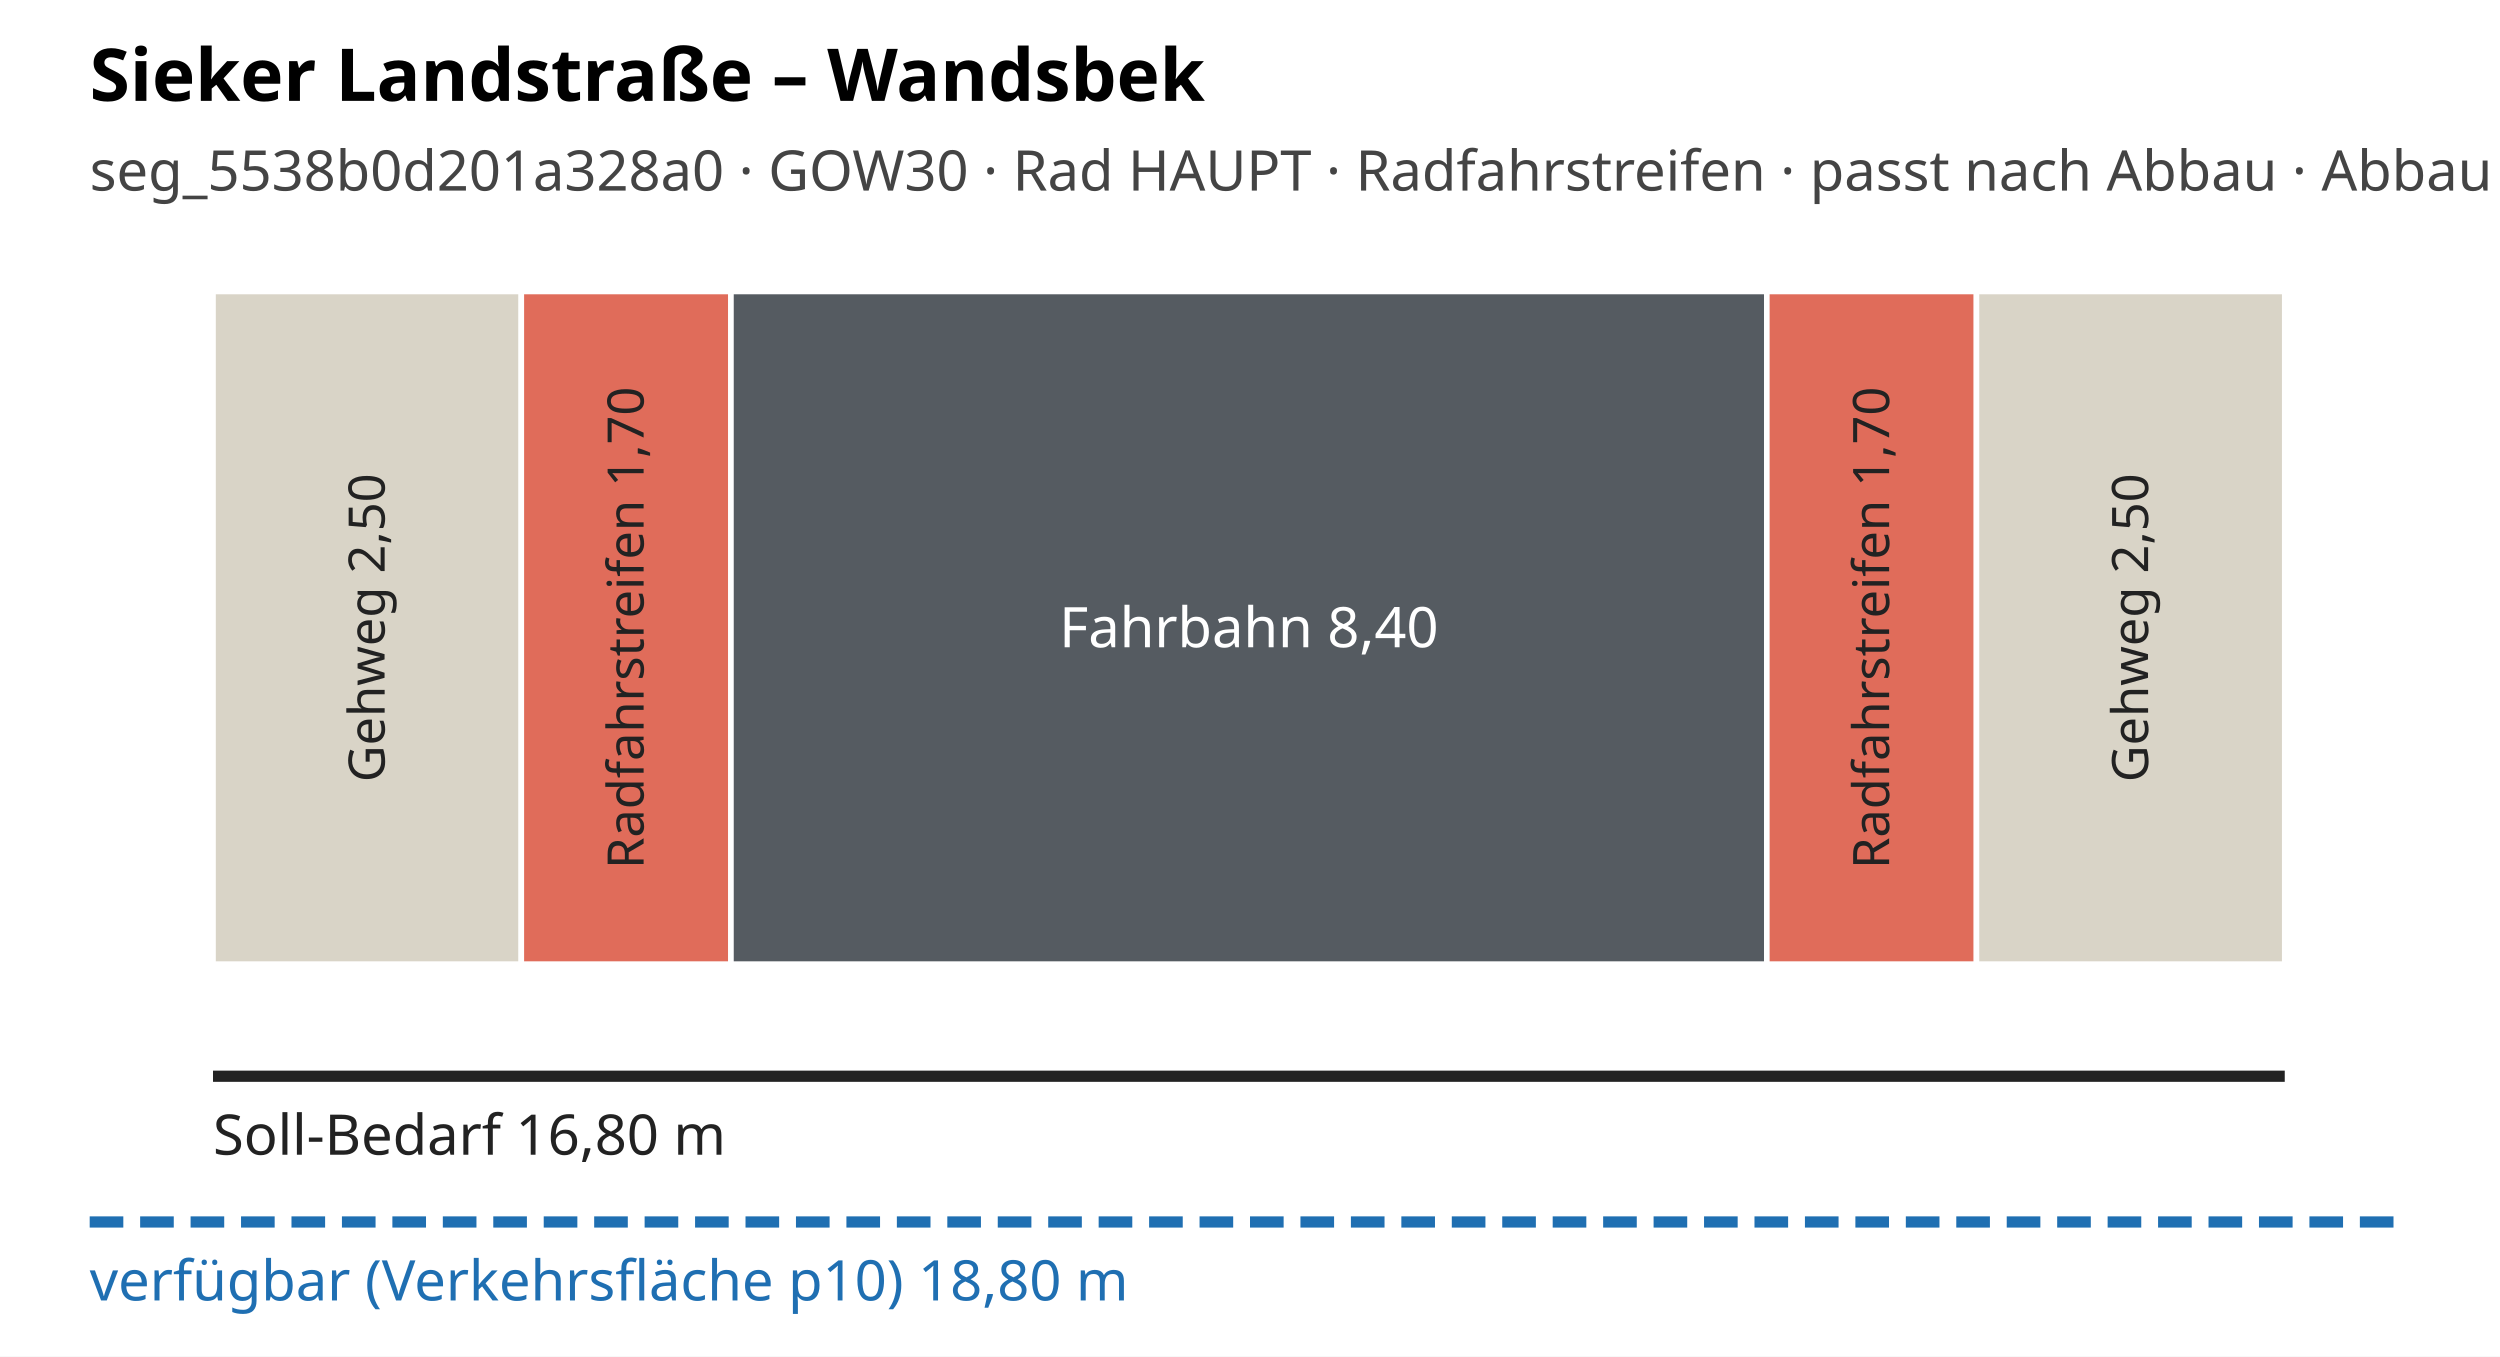
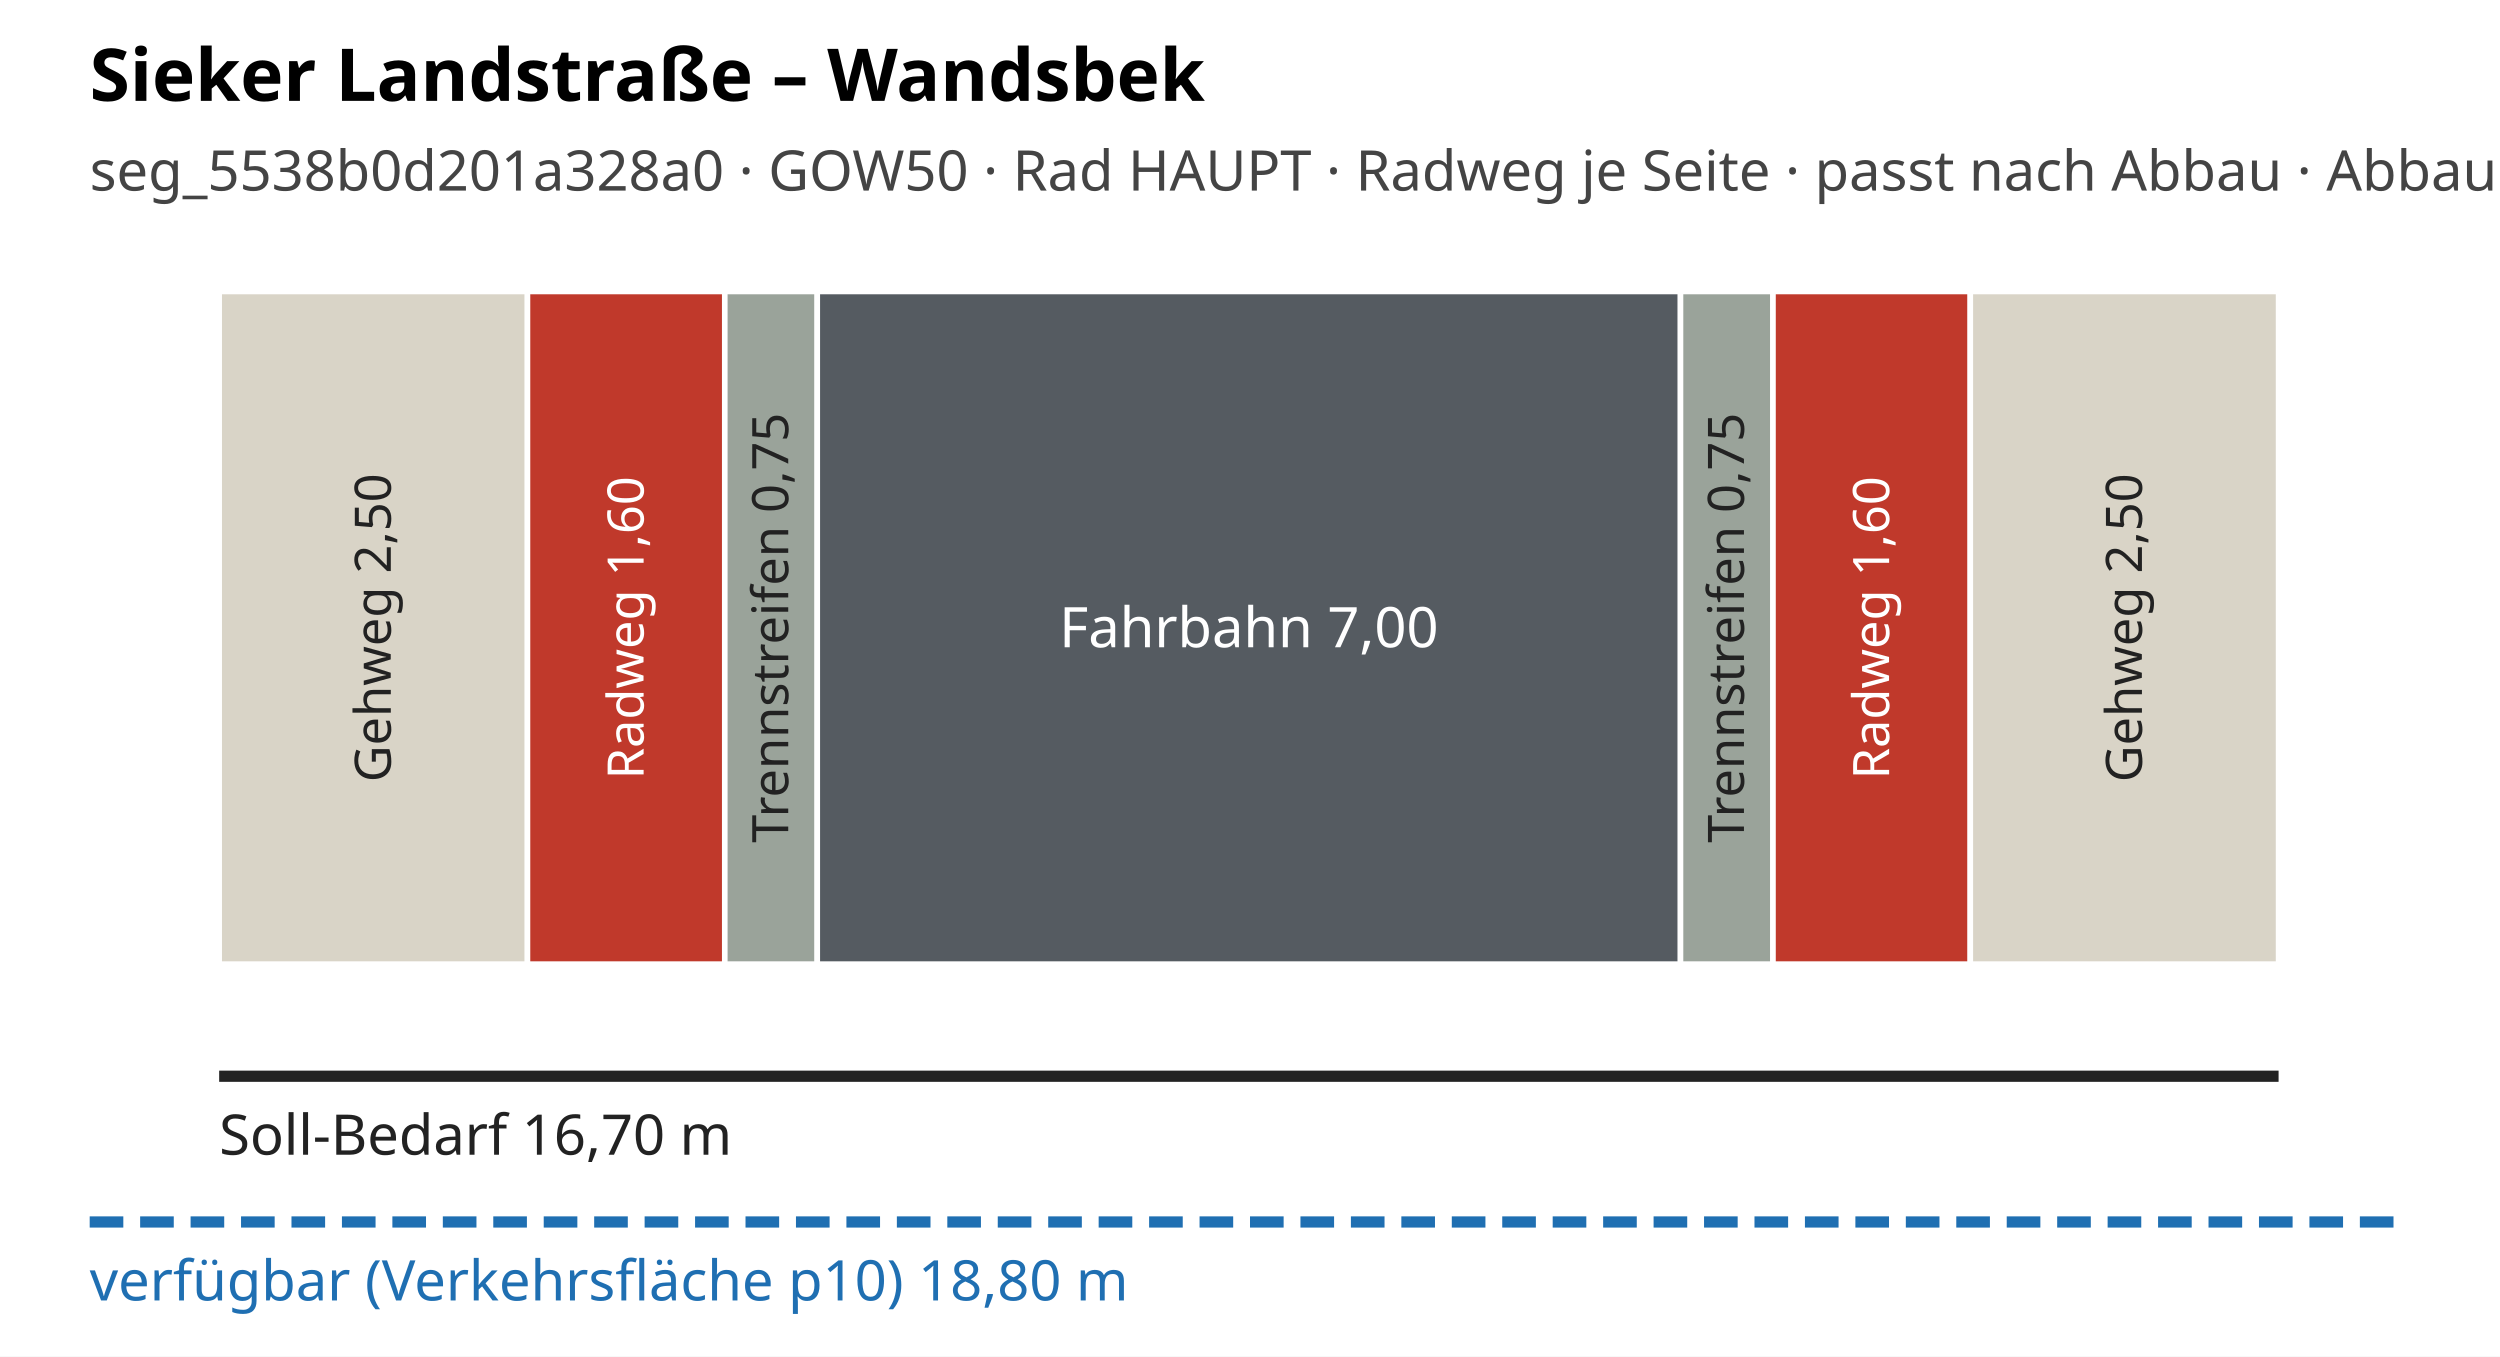
<svg xmlns="http://www.w3.org/2000/svg" width="446" height="242" viewBox="0 0 446 242" font-family="sans-serif" font-size="10">
  <rect x="0" y="0" width="446" height="242" fill="#ffffff" />
  <text x="16.0" y="18" font-size="13" font-weight="bold">Sieker Landstraße – Wandsbek</text>
-   <text x="16.0" y="34" fill="#444">seg_5538b0d201a328a0 · GOW30 · Rad HAUPT · Radfahrstreifen · passt nach Abbau · Abbau D2|fallback|D4</text>
-   <rect x="38.0" y="52.0" width="55.0" height="120.0" fill="#d9d4c7" stroke="#ffffff" stroke-width="1" data-element="sidewalk" data-width-m="2.50" />
-   <text transform="translate(65.5,112.0) rotate(-90)" text-anchor="middle" dominant-baseline="middle" fill="#222" font-size="9">Gehweg 2,50</text>
-   <rect x="93.0" y="52.0" width="37.4" height="120.0" fill="#e06c5a" stroke="#ffffff" stroke-width="1" data-element="cycle_lane" data-width-m="1.70" />
-   <text transform="translate(111.7,112.0) rotate(-90)" text-anchor="middle" dominant-baseline="middle" fill="#222" font-size="9">Radfahrstreifen 1,70</text>
-   <rect x="130.4" y="52.0" width="184.8" height="120.0" fill="#555b61" stroke="#ffffff" stroke-width="1" data-element="carriageway" data-width-m="8.40" />
-   <text x="222.8" y="112.0" text-anchor="middle" dominant-baseline="middle" fill="#ffffff">Fahrbahn 8,40</text>
-   <rect x="315.2" y="52.0" width="37.4" height="120.0" fill="#e06c5a" stroke="#ffffff" stroke-width="1" data-element="cycle_lane" data-width-m="1.70" />
-   <text transform="translate(333.9,112.0) rotate(-90)" text-anchor="middle" dominant-baseline="middle" fill="#222" font-size="9">Radfahrstreifen 1,70</text>
-   <rect x="352.6" y="52.0" width="55.0" height="120.0" fill="#d9d4c7" stroke="#ffffff" stroke-width="1" data-element="sidewalk" data-width-m="2.50" />
-   <text transform="translate(380.1,112.0) rotate(-90)" text-anchor="middle" dominant-baseline="middle" fill="#222" font-size="9">Gehweg 2,50</text>
-   <text x="38.0" y="206.0" fill="#222">Soll-Bedarf 16,80 m</text>
-   <line x1="38.0" y1="192.0" x2="407.6" y2="192.0" stroke="#222" stroke-width="2" />
+   <text x="16.0" y="34" fill="#444">seg_5538b0d201a328a0 · GOW50 · Rad HAUPT · Radweg je Seite · passt nach Abbau · Abbau D2|D4</text>
+   <rect x="39.1" y="52.0" width="55.0" height="120.0" fill="#d9d4c7" stroke="#ffffff" stroke-width="1" data-element="sidewalk" data-width-m="2.50" />
+   <text transform="translate(66.6,112.0) rotate(-90)" text-anchor="middle" dominant-baseline="middle" fill="#222" font-size="9">Gehweg 2,50</text>
+   <rect x="94.1" y="52.0" width="35.2" height="120.0" fill="#c0392b" stroke="#ffffff" stroke-width="1" data-element="cycle_track" data-width-m="1.60" />
+   <text transform="translate(111.7,112.0) rotate(-90)" text-anchor="middle" dominant-baseline="middle" fill="#ffffff" font-size="9">Radweg 1,60</text>
+   <rect x="129.3" y="52.0" width="16.5" height="120.0" fill="#9aa39a" stroke="#ffffff" stroke-width="1" data-element="buffer_cycle_carriageway" data-width-m="0.75" />
+   <text transform="translate(137.5,112.0) rotate(-90)" text-anchor="middle" dominant-baseline="middle" fill="#222" font-size="9">Trennstreifen 0,75</text>
+   <rect x="145.8" y="52.0" width="154.0" height="120.0" fill="#555b61" stroke="#ffffff" stroke-width="1" data-element="carriageway" data-width-m="7.00" />
+   <text x="222.8" y="112.0" text-anchor="middle" dominant-baseline="middle" fill="#ffffff">Fahrbahn 7,00</text>
+   <rect x="299.8" y="52.0" width="16.5" height="120.0" fill="#9aa39a" stroke="#ffffff" stroke-width="1" data-element="buffer_cycle_carriageway" data-width-m="0.75" />
+   <text transform="translate(308.0,112.0) rotate(-90)" text-anchor="middle" dominant-baseline="middle" fill="#222" font-size="9">Trennstreifen 0,75</text>
+   <rect x="316.3" y="52.0" width="35.2" height="120.0" fill="#c0392b" stroke="#ffffff" stroke-width="1" data-element="cycle_track" data-width-m="1.60" />
+   <text transform="translate(333.9,112.0) rotate(-90)" text-anchor="middle" dominant-baseline="middle" fill="#ffffff" font-size="9">Radweg 1,60</text>
+   <rect x="351.5" y="52.0" width="55.0" height="120.0" fill="#d9d4c7" stroke="#ffffff" stroke-width="1" data-element="sidewalk" data-width-m="2.50" />
+   <text transform="translate(379.0,112.0) rotate(-90)" text-anchor="middle" dominant-baseline="middle" fill="#222" font-size="9">Gehweg 2,50</text>
+   <text x="39.1" y="206.0" fill="#222">Soll-Bedarf 16,70 m</text>
+   <line x1="39.1" y1="192.0" x2="406.5" y2="192.0" stroke="#222" stroke-width="2" />
  <line x1="16.0" y1="218.0" x2="429.6" y2="218.0" stroke="#1f6fb2" stroke-width="2" stroke-dasharray="6 3" />
  <text x="16.0" y="232.0" fill="#1f6fb2">verfügbar (Verkehrsfläche p10) 18,80 m</text>
</svg>
